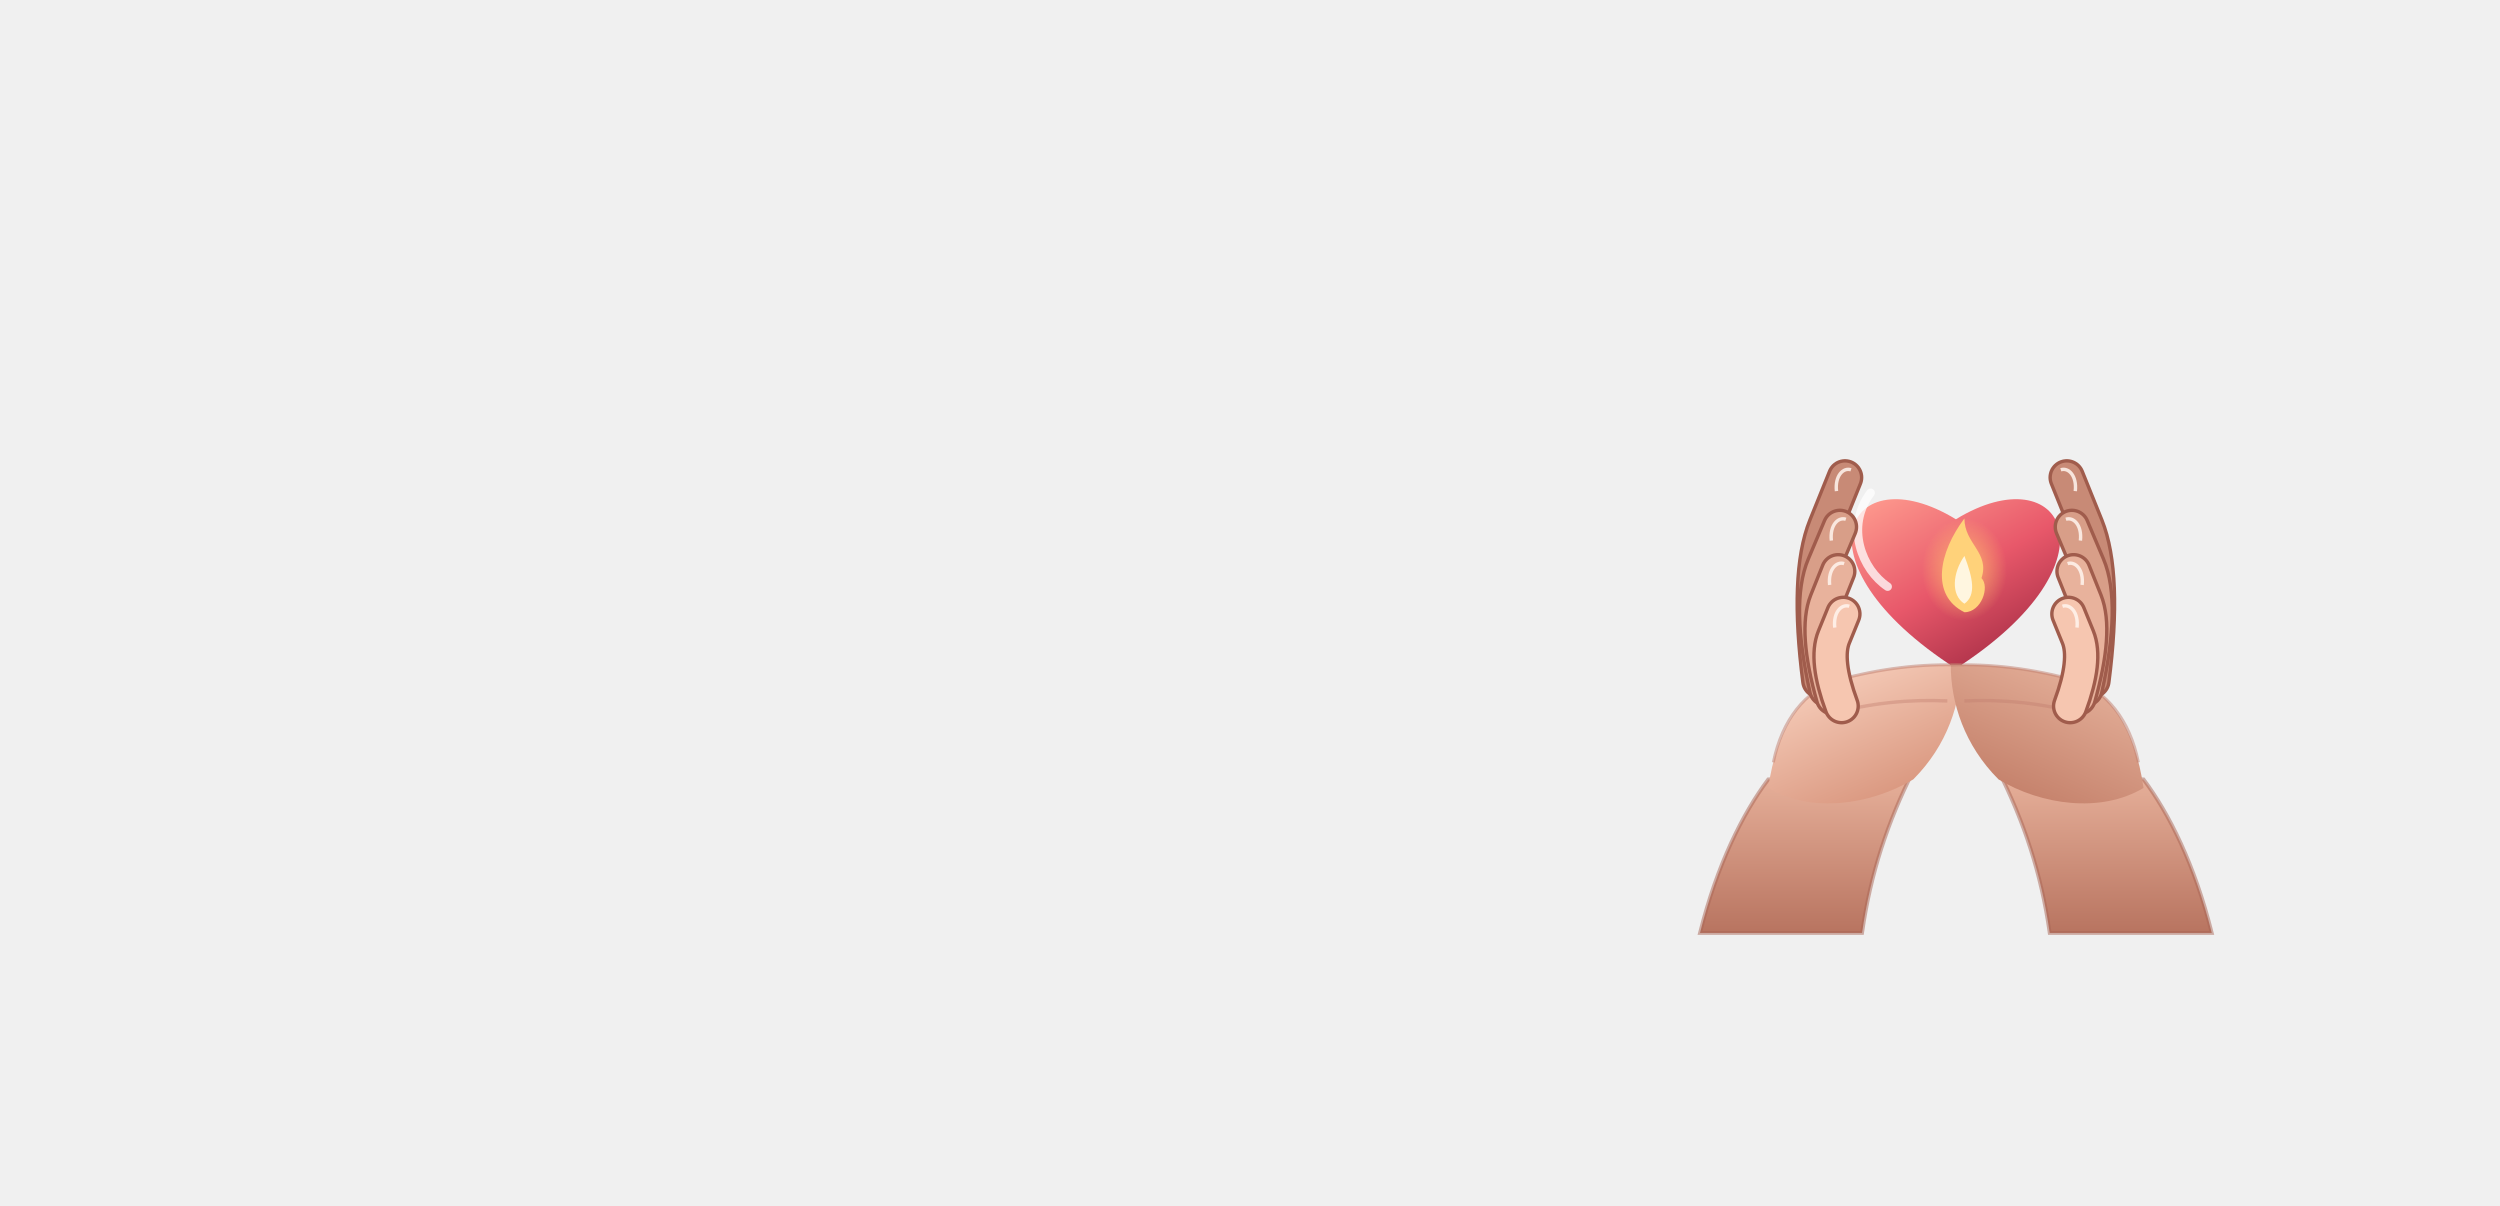
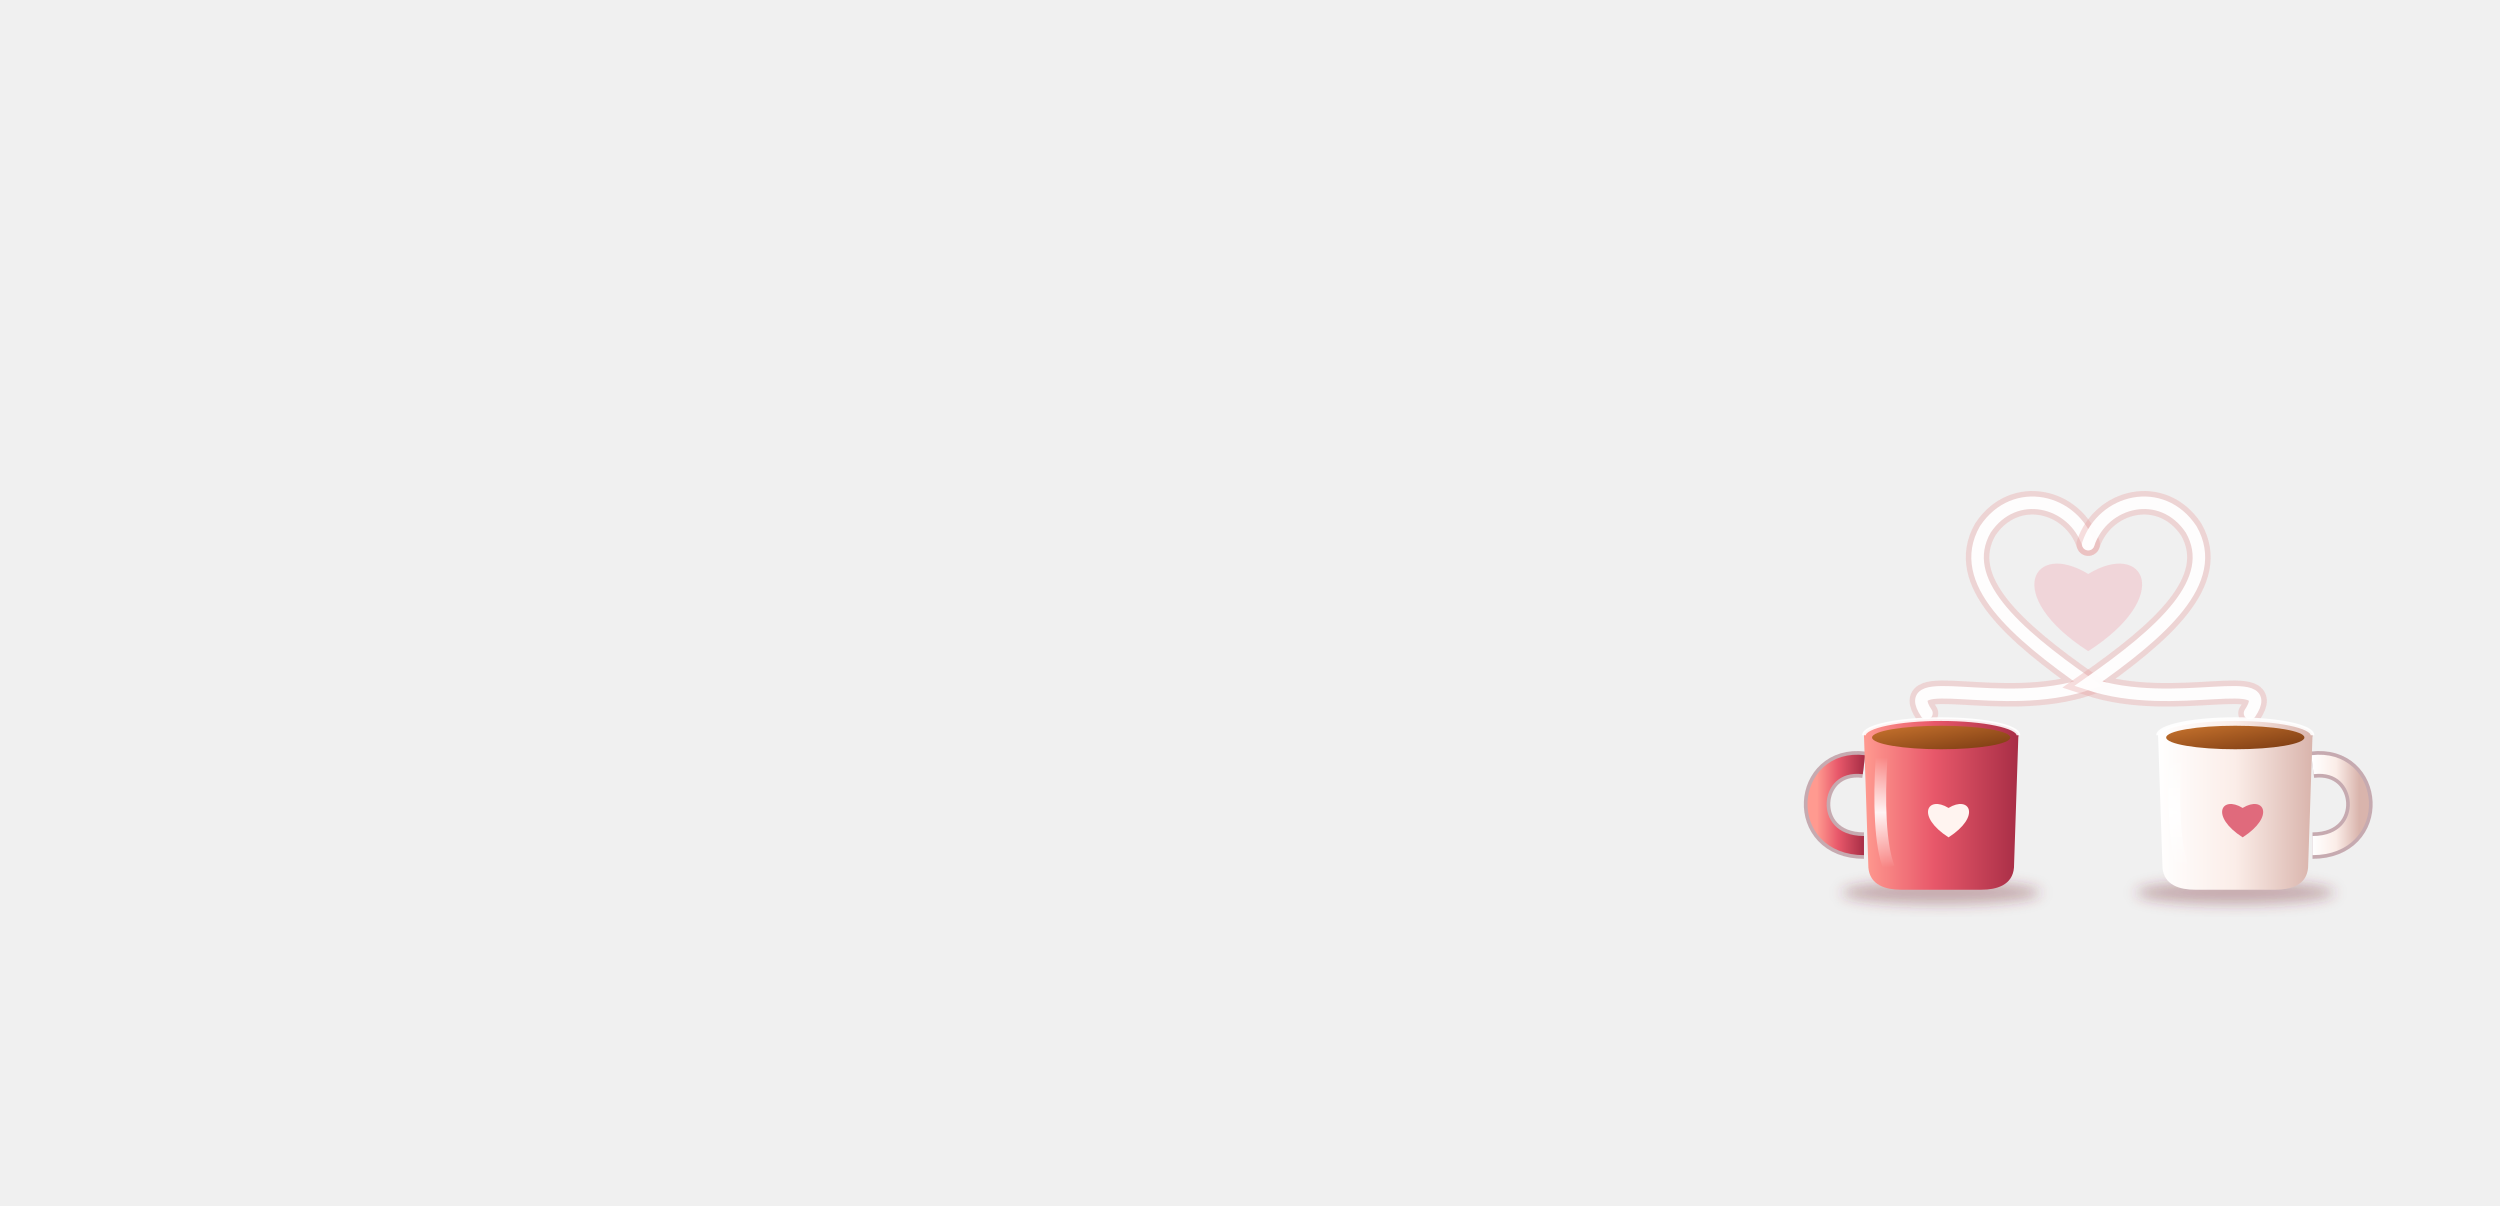
<svg xmlns="http://www.w3.org/2000/svg" viewBox="0 0 340 164" preserveAspectRatio="xMidYMax slice">
  <defs>
    <filter id="b" x="-50%" y="-50%" width="200%" height="200%">
      <feGaussianBlur stdDeviation="2.4" />
    </filter>
    <filter id="bb" x="-50%" y="-50%" width="200%" height="200%">
      <feGaussianBlur stdDeviation="6" />
    </filter>
    <filter id="b1" x="-50%" y="-50%" width="200%" height="200%">
      <feGaussianBlur stdDeviation="0.9" />
    </filter>
-     <linearGradient id="sk" x1="0" y1="0" x2="0.6" y2="1">
-       <stop offset="0" stop-color="#FCD8C6" stop-opacity="1" />
-       <stop offset="1" stop-color="#D9967E" stop-opacity="1" />
-     </linearGradient>
-     <linearGradient id="sk2" x1="0" y1="0" x2="0.6" y2="1">
-       <stop offset="0" stop-color="#EAB8A2" stop-opacity="1" />
-       <stop offset="1" stop-color="#C4806A" stop-opacity="1" />
-     </linearGradient>
-     <linearGradient id="fa" x1="0" y1="0" x2="0" y2="1">
-       <stop offset="0" stop-color="#E8B29C" stop-opacity="1" />
-       <stop offset="1" stop-color="#B87460" stop-opacity="1" />
-     </linearGradient>
-     <linearGradient id="ht" x1="0" y1="0" x2="0.7" y2="1">
-       <stop offset="0" stop-color="#FF9E90" stop-opacity="1" />
-       <stop offset="0.55" stop-color="#E8586A" stop-opacity="1" />
+     <linearGradient id="m1" x1="0" y1="0" x2="1" y2="0">
+       <stop offset="0" stop-color="#FF9A90" stop-opacity="1" />
+       <stop offset="0.45" stop-color="#E8586A" stop-opacity="1" />
      <stop offset="1" stop-color="#A82E46" stop-opacity="1" />
    </linearGradient>
-     <radialGradient id="fl">
-       <stop offset="0" stop-color="#FFC070" stop-opacity=".9" />
-       <stop offset="1" stop-color="#FFC070" stop-opacity="0" />
-     </radialGradient>
+     <linearGradient id="m2" x1="0" y1="0" x2="1" y2="0">
+       <stop offset="0" stop-color="#FFFFFF" stop-opacity="1" />
+       <stop offset="0.5" stop-color="#FBEDE8" stop-opacity="1" />
+       <stop offset="1" stop-color="#D9B4AC" stop-opacity="1" />
+     </linearGradient>
+     <linearGradient id="tea" x1="0" y1="0" x2="1" y2="1">
+       <stop offset="0" stop-color="#C8742E" stop-opacity="1" />
+       <stop offset="1" stop-color="#7A3A12" stop-opacity="1" />
+     </linearGradient>
+     <linearGradient id="st" x1="0" y1="0" x2="0" y2="1">
+       <stop offset="0" stop-color="#FFFFFF" stop-opacity="1" />
+       <stop offset="1" stop-color="#FFFFFF" stop-opacity="0.15" />
+     </linearGradient>
+     <linearGradient id="sh" x1="0" y1="0" x2="0" y2="1">
+       <stop offset="0" stop-color="#FFFFFF" stop-opacity="0" />
+       <stop offset="0.5" stop-color="#FFFFFF" stop-opacity="0.9" />
+       <stop offset="1" stop-color="#FFFFFF" stop-opacity="0" />
+     </linearGradient>
  </defs>
-   <g transform="translate(266 117.6) scale(1.16) translate(-292 -122)">
-     <path d="M292 99 C272.4 86.4 279.4 73.8 292 81.5 C304.6 73.8 311.6 86.4 292 99Z" fill="url(#ht)" />
-     <path d="M282 78.4 C279 82.4 281 87.4 284 89.4" stroke="#FFFFFF" stroke-opacity=".75" stroke-width="1" fill="none" stroke-linecap="round" />
-     <ellipse cx="293" cy="87.4" rx="5" ry="6" fill="url(#fl)" />
-     <path d="M293 92.4 C289 90.4 290 85.4 293 81.4 C293 84.4 296 85.4 295 88.4 C296 89.4 295 92.4 293 92.4Z" fill="#FFD27A" />
-     <path d="M293 91.4 C291.4 90.4 291.6 87.8 293 85.8 C294 88.4 294.4 90.4 293 91.4Z" fill="#FFF6E0" />
-     <path d="M262 130 C264 122 267 116 270 112 L287 111 C284 117 282 123 281 130Z" fill="url(#fa)" stroke="#A86454" stroke-opacity=".5" stroke-width=".45" />
-     <path d="M270 113 C271 106 274 101.6 278 100.4 C283 99 288 98.4 292.6 98.6 C292.6 103 291 108 287 112 C282 115 275 116 270 113Z" fill="url(#sk)" />
-     <path d="M270.6 110 C271.6 105 274.4 101.6 278 100.4 C283 99 288 98.4 292.6 98.6" stroke="#C07E6E" stroke-opacity=".5" stroke-width=".35" fill="none" />
-     <path d="M277 104.4 C282 103 286.6 102.6 291 102.8" stroke="#C07E6E" stroke-opacity=".4" stroke-width=".4" fill="none" />
-     <path d="M276 100.4 Q274.4 88 276.7 82.3 L279 76.6" stroke="#A05C4C" stroke-width="4.3" stroke-linecap="round" stroke-linejoin="round" fill="none" />
-     <path d="M276 100.4 Q274.4 88 276.7 82.3 L279 76.6" stroke="#C88A76" stroke-width="3.5" stroke-linecap="round" stroke-linejoin="round" fill="none" />
-     <path d="M278 78.2 C277.8 76.4 278.8 75.4 279.7 75.7" stroke="#FFF4EE" stroke-opacity=".85" stroke-width=".4" fill="none" />
-     <path d="M276.8 101.4 Q274.6 91.4 276.5 86.9 L278.4 82.4" stroke="#A05C4C" stroke-width="4.3" stroke-linecap="round" stroke-linejoin="round" fill="none" />
-     <path d="M276.8 101.4 Q274.6 91.4 276.5 86.9 L278.4 82.4" stroke="#D89E88" stroke-width="3.5" stroke-linecap="round" stroke-linejoin="round" fill="none" />
-     <path d="M277.4 84 C277.2 82.2 278.2 81.2 279.1 81.5" stroke="#FFF4EE" stroke-opacity=".85" stroke-width=".4" fill="none" />
-     <path d="M277.6 102.4 Q275.4 94.6 276.8 91.1 L278.2 87.6" stroke="#A05C4C" stroke-width="4.3" stroke-linecap="round" stroke-linejoin="round" fill="none" />
-     <path d="M277.6 102.4 Q275.4 94.6 276.8 91.1 L278.2 87.6" stroke="#E8B29C" stroke-width="3.5" stroke-linecap="round" stroke-linejoin="round" fill="none" />
-     <path d="M277.2 89.2 C277 87.4 278 86.4 278.9 86.7" stroke="#FFF4EE" stroke-opacity=".85" stroke-width=".4" fill="none" />
-     <path d="M278.6 103.4 Q276.6 98 277.7 95.3 L278.8 92.6" stroke="#A05C4C" stroke-width="4.3" stroke-linecap="round" stroke-linejoin="round" fill="none" />
-     <path d="M278.6 103.4 Q276.6 98 277.7 95.3 L278.8 92.6" stroke="#F6C6B0" stroke-width="3.5" stroke-linecap="round" stroke-linejoin="round" fill="none" />
-     <path d="M277.8 94.2 C277.6 92.4 278.6 91.4 279.5 91.7" stroke="#FFF4EE" stroke-opacity=".85" stroke-width=".4" fill="none" />
-     <g transform="translate(584 0) scale(-1 1)">
-       <path d="M262 130 C264 122 267 116 270 112 L287 111 C284 117 282 123 281 130Z" fill="url(#fa)" stroke="#A86454" stroke-opacity=".5" stroke-width=".45" />
-       <path d="M270 113 C271 106 274 101.6 278 100.4 C283 99 288 98.4 292.6 98.6 C292.6 103 291 108 287 112 C282 115 275 116 270 113Z" fill="url(#sk2)" />
-       <path d="M270.6 110 C271.6 105 274.4 101.6 278 100.4 C283 99 288 98.4 292.6 98.6" stroke="#C07E6E" stroke-opacity=".5" stroke-width=".35" fill="none" />
-       <path d="M277 104.4 C282 103 286.6 102.6 291 102.8" stroke="#C07E6E" stroke-opacity=".4" stroke-width=".4" fill="none" />
-       <path d="M276 100.4 Q274.4 88 276.7 82.3 L279 76.6" stroke="#A05C4C" stroke-width="4.3" stroke-linecap="round" stroke-linejoin="round" fill="none" />
-       <path d="M276 100.4 Q274.4 88 276.7 82.3 L279 76.6" stroke="#C88A76" stroke-width="3.5" stroke-linecap="round" stroke-linejoin="round" fill="none" />
-       <path d="M278 78.2 C277.8 76.4 278.8 75.4 279.7 75.7" stroke="#FFF4EE" stroke-opacity=".85" stroke-width=".4" fill="none" />
-       <path d="M276.8 101.4 Q274.6 91.4 276.5 86.9 L278.4 82.4" stroke="#A05C4C" stroke-width="4.3" stroke-linecap="round" stroke-linejoin="round" fill="none" />
-       <path d="M276.8 101.4 Q274.6 91.4 276.5 86.9 L278.4 82.4" stroke="#D89E88" stroke-width="3.5" stroke-linecap="round" stroke-linejoin="round" fill="none" />
-       <path d="M277.4 84 C277.2 82.2 278.2 81.2 279.1 81.5" stroke="#FFF4EE" stroke-opacity=".85" stroke-width=".4" fill="none" />
-       <path d="M277.6 102.4 Q275.4 94.6 276.8 91.1 L278.2 87.6" stroke="#A05C4C" stroke-width="4.3" stroke-linecap="round" stroke-linejoin="round" fill="none" />
-       <path d="M277.6 102.4 Q275.4 94.6 276.8 91.1 L278.2 87.6" stroke="#E8B29C" stroke-width="3.5" stroke-linecap="round" stroke-linejoin="round" fill="none" />
-       <path d="M277.2 89.2 C277 87.4 278 86.4 278.9 86.7" stroke="#FFF4EE" stroke-opacity=".85" stroke-width=".4" fill="none" />
-       <path d="M278.6 103.4 Q276.6 98 277.7 95.3 L278.8 92.6" stroke="#A05C4C" stroke-width="4.3" stroke-linecap="round" stroke-linejoin="round" fill="none" />
-       <path d="M278.6 103.4 Q276.6 98 277.7 95.3 L278.8 92.6" stroke="#F6C6B0" stroke-width="3.5" stroke-linecap="round" stroke-linejoin="round" fill="none" />
-       <path d="M277.8 94.2 C277.6 92.4 278.6 91.4 279.5 91.7" stroke="#FFF4EE" stroke-opacity=".85" stroke-width=".4" fill="none" />
-     </g>
+   <g transform="translate(284 121) translate(-270 -116)">
+     <path d="M270 83.56 C258.24 76 262.44 68.44 270 73.06 C277.56 68.44 281.76 76 270 83.56Z" fill="#F27A88" fill-opacity=".22" />
+     <path d="M248 92 C244 86 258 92 270 88 C260 81 252 74 256 67 C260 61 268 63 270 69" stroke="#E8A0A0" stroke-opacity=".35" stroke-width="3.2" fill="none" stroke-linecap="round" />
+     <path d="M248 92 C244 86 258 92 270 88 C260 81 252 74 256 67 C260 61 268 63 270 69" stroke="#FFFFFF" stroke-opacity=".95" stroke-width="1.7" fill="none" stroke-linecap="round" />
+     <path d="M292 92 C296 86 282 92 270 88 C280 81 288 74 284 67 C280 61 272 63 270 69" stroke="#E8A0A0" stroke-opacity=".35" stroke-width="3.2" fill="none" stroke-linecap="round" />
+     <path d="M292 92 C296 86 282 92 270 88 C280 81 288 74 284 67 C280 61 272 63 270 69" stroke="#FFFFFF" stroke-opacity=".95" stroke-width="1.7" fill="none" stroke-linecap="round" />
+     <ellipse cx="250" cy="116.4" rx="13.5" ry="1.6" fill="#7A2A3A" fill-opacity=".35" filter="url(#b1)" />
+     <path d="M239.5 99 C231.5 98 230.5 110 239.5 110" stroke="#7A2A3A" stroke-opacity=".35" stroke-width="3.6" fill="none" />
+     <path d="M239.5 99 C231.5 98 230.5 110 239.5 110" stroke="url(#m1)" stroke-width="2.6" fill="none" />
+     <path d="M239.5 95 L260.5 95 L259.9 113 C259.7 115.4 257.5 116 255.5 116 L244.5 116 C242.5 116 240.3 115.4 240.1 113Z" fill="url(#m1)" />
+     <path d="M241.9 98 C241.5 104 241.7 110 242.9 113" stroke="url(#sh)" stroke-width="1.6" fill="none" />
+     <ellipse cx="250" cy="95" rx="10.5" ry="2.2" fill="url(#m1)" />
+     <ellipse cx="250" cy="95.3" rx="9.4" ry="1.6" fill="url(#tea)" />
+     <path d="M239.5 95 A10.5 2.2 0 0 1 260.5 95" stroke="#FFFFFF" stroke-opacity=".9" stroke-width=".5" fill="none" />
+     <path d="M251 108.88 C246.52 106 248.12 103.12 251 104.88 C253.88 103.12 255.48 106 251 108.88Z" fill="#FFF4F0" />
+     <ellipse cx="290" cy="116.4" rx="13.5" ry="1.6" fill="#7A2A3A" fill-opacity=".35" filter="url(#b1)" />
+     <path d="M300.5 99 C308.5 98 309.5 110 300.5 110" stroke="#7A2A3A" stroke-opacity=".35" stroke-width="3.6" fill="none" />
+     <path d="M300.5 99 C308.5 98 309.5 110 300.5 110" stroke="url(#m2)" stroke-width="2.6" fill="none" />
+     <path d="M279.5 95 L300.5 95 L299.9 113 C299.7 115.4 297.5 116 295.5 116 L284.5 116 C282.5 116 280.3 115.4 280.1 113Z" fill="url(#m2)" />
+     <path d="M281.9 98 C281.5 104 281.7 110 282.9 113" stroke="url(#sh)" stroke-width="1.6" fill="none" />
+     <ellipse cx="290" cy="95" rx="10.5" ry="2.2" fill="url(#m2)" />
+     <ellipse cx="290" cy="95.3" rx="9.4" ry="1.6" fill="url(#tea)" />
+     <path d="M279.5 95 A10.5 2.2 0 0 1 300.5 95" stroke="#FFFFFF" stroke-opacity=".9" stroke-width=".5" fill="none" />
+     <path d="M291 108.88 C286.52 106 288.12 103.12 291 104.88 C293.88 103.12 295.48 106 291 108.88Z" fill="#E06A7C" />
  </g>
</svg>
